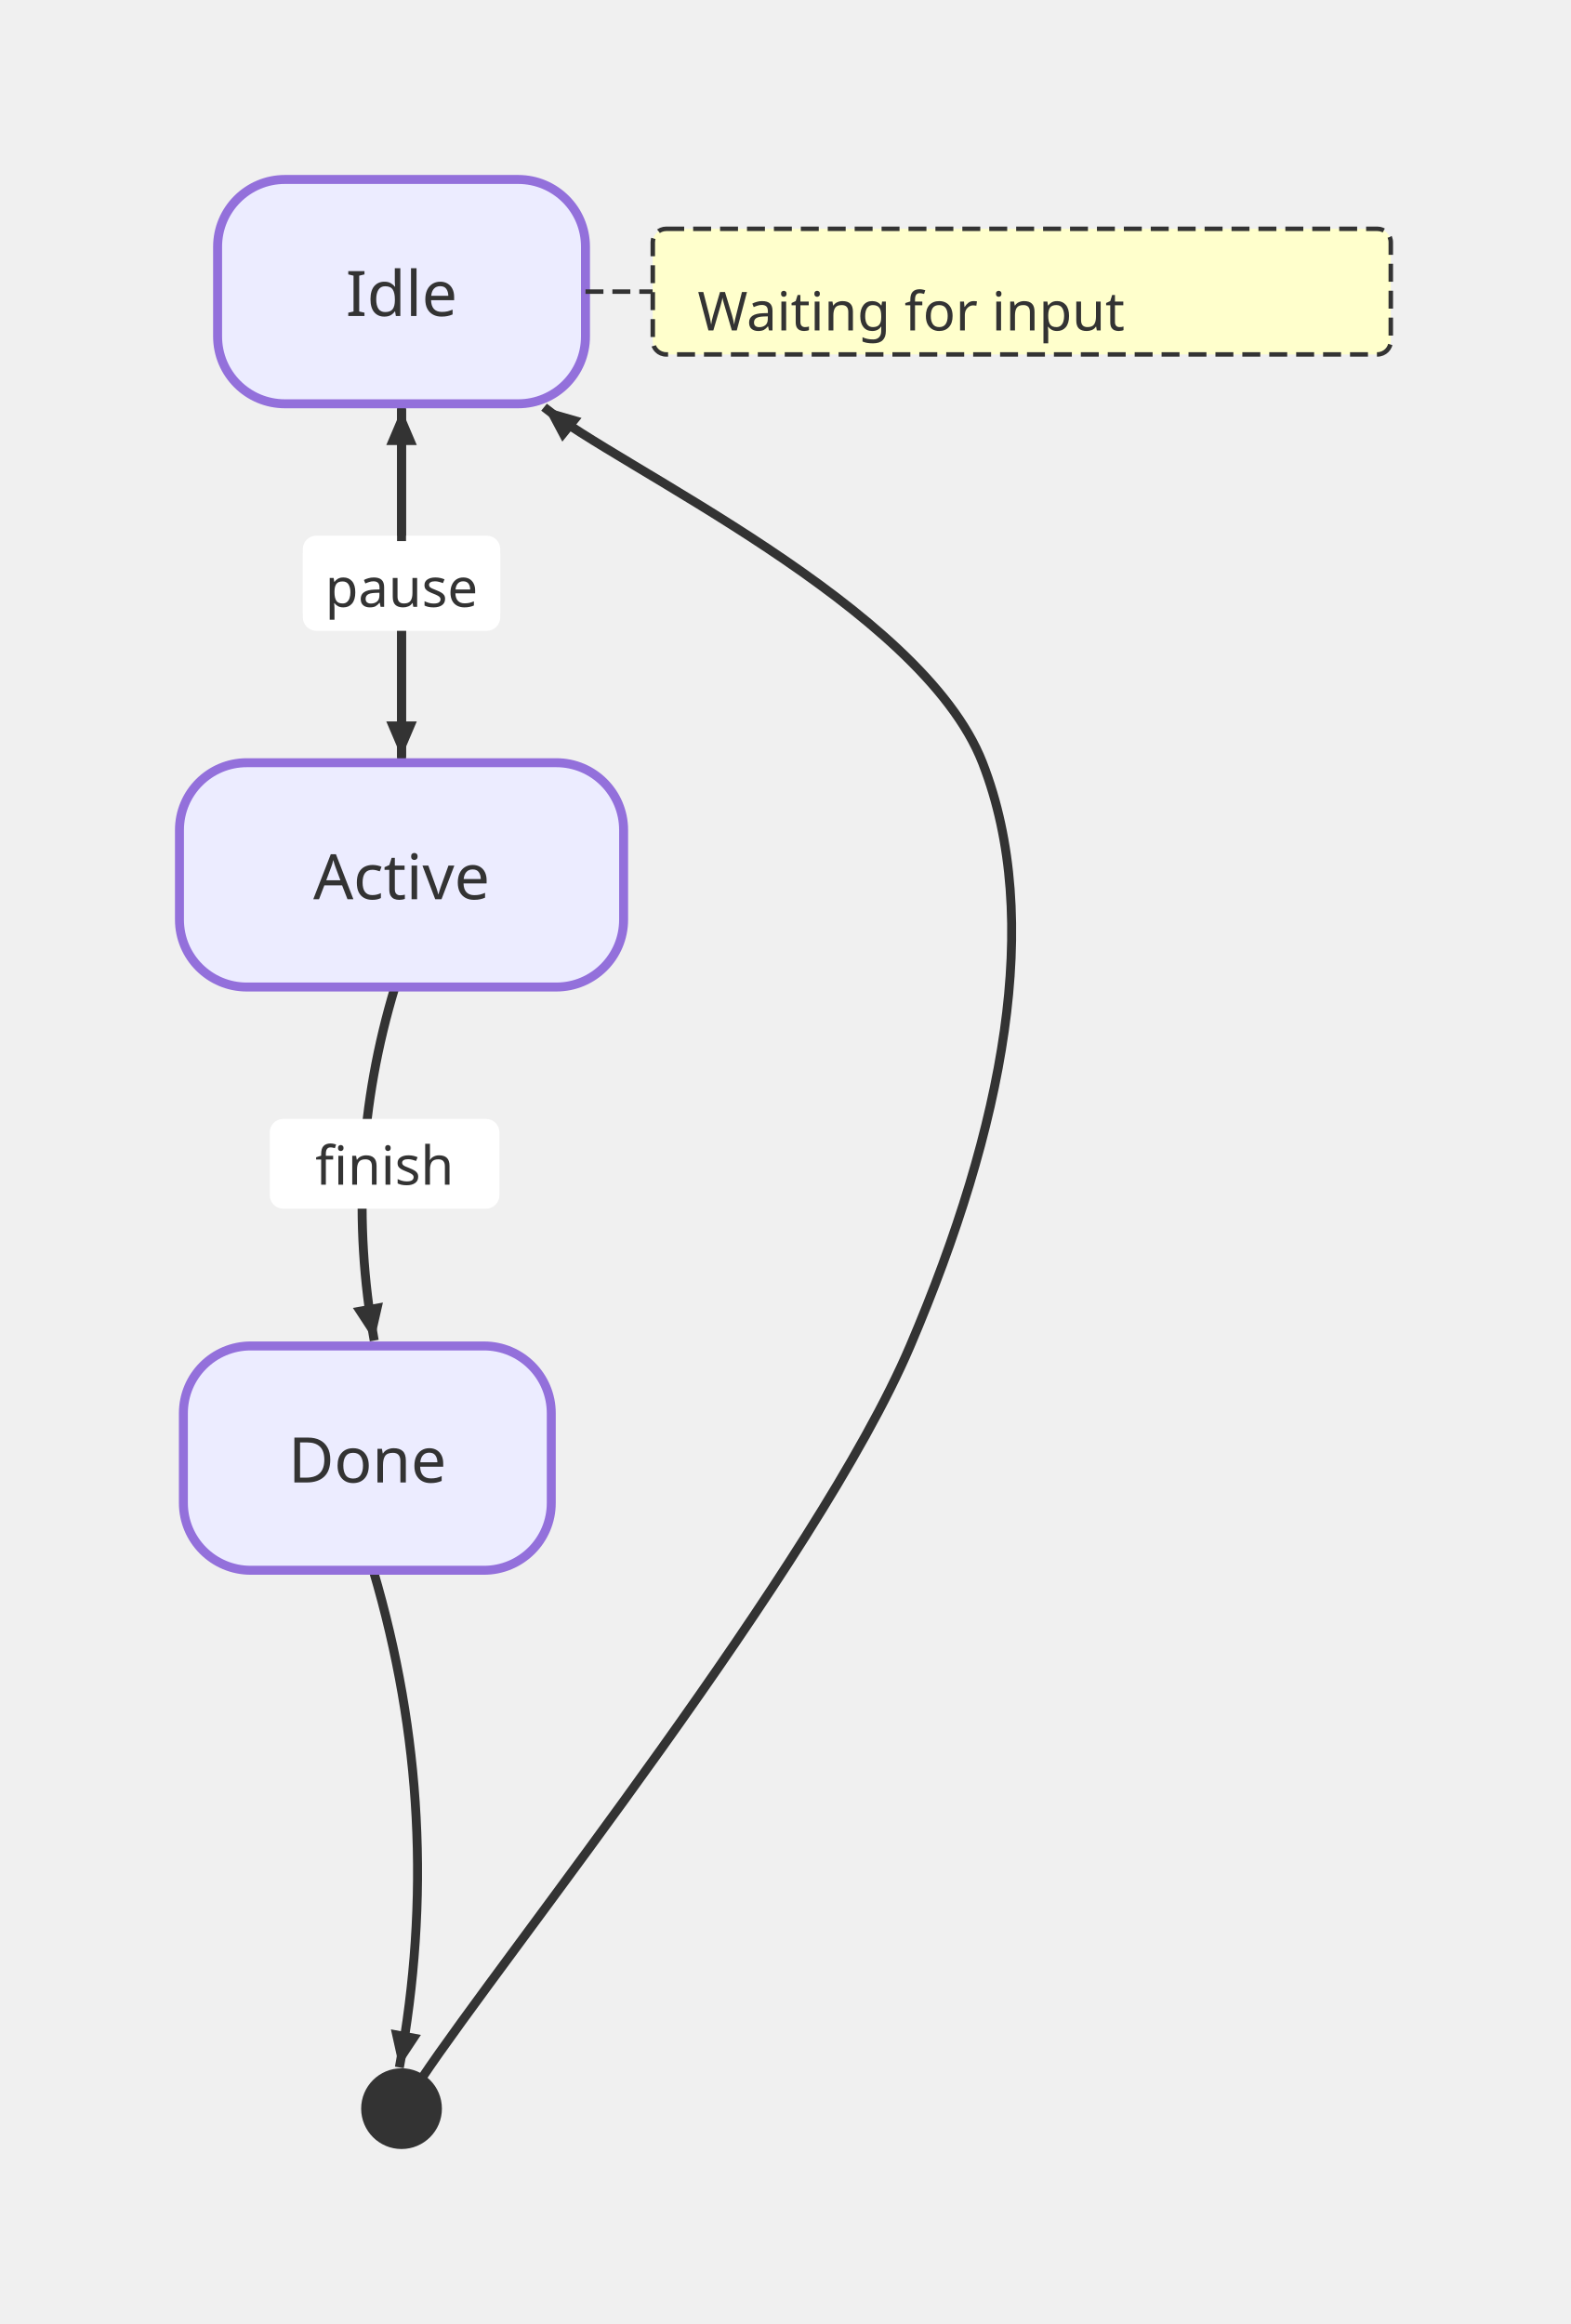
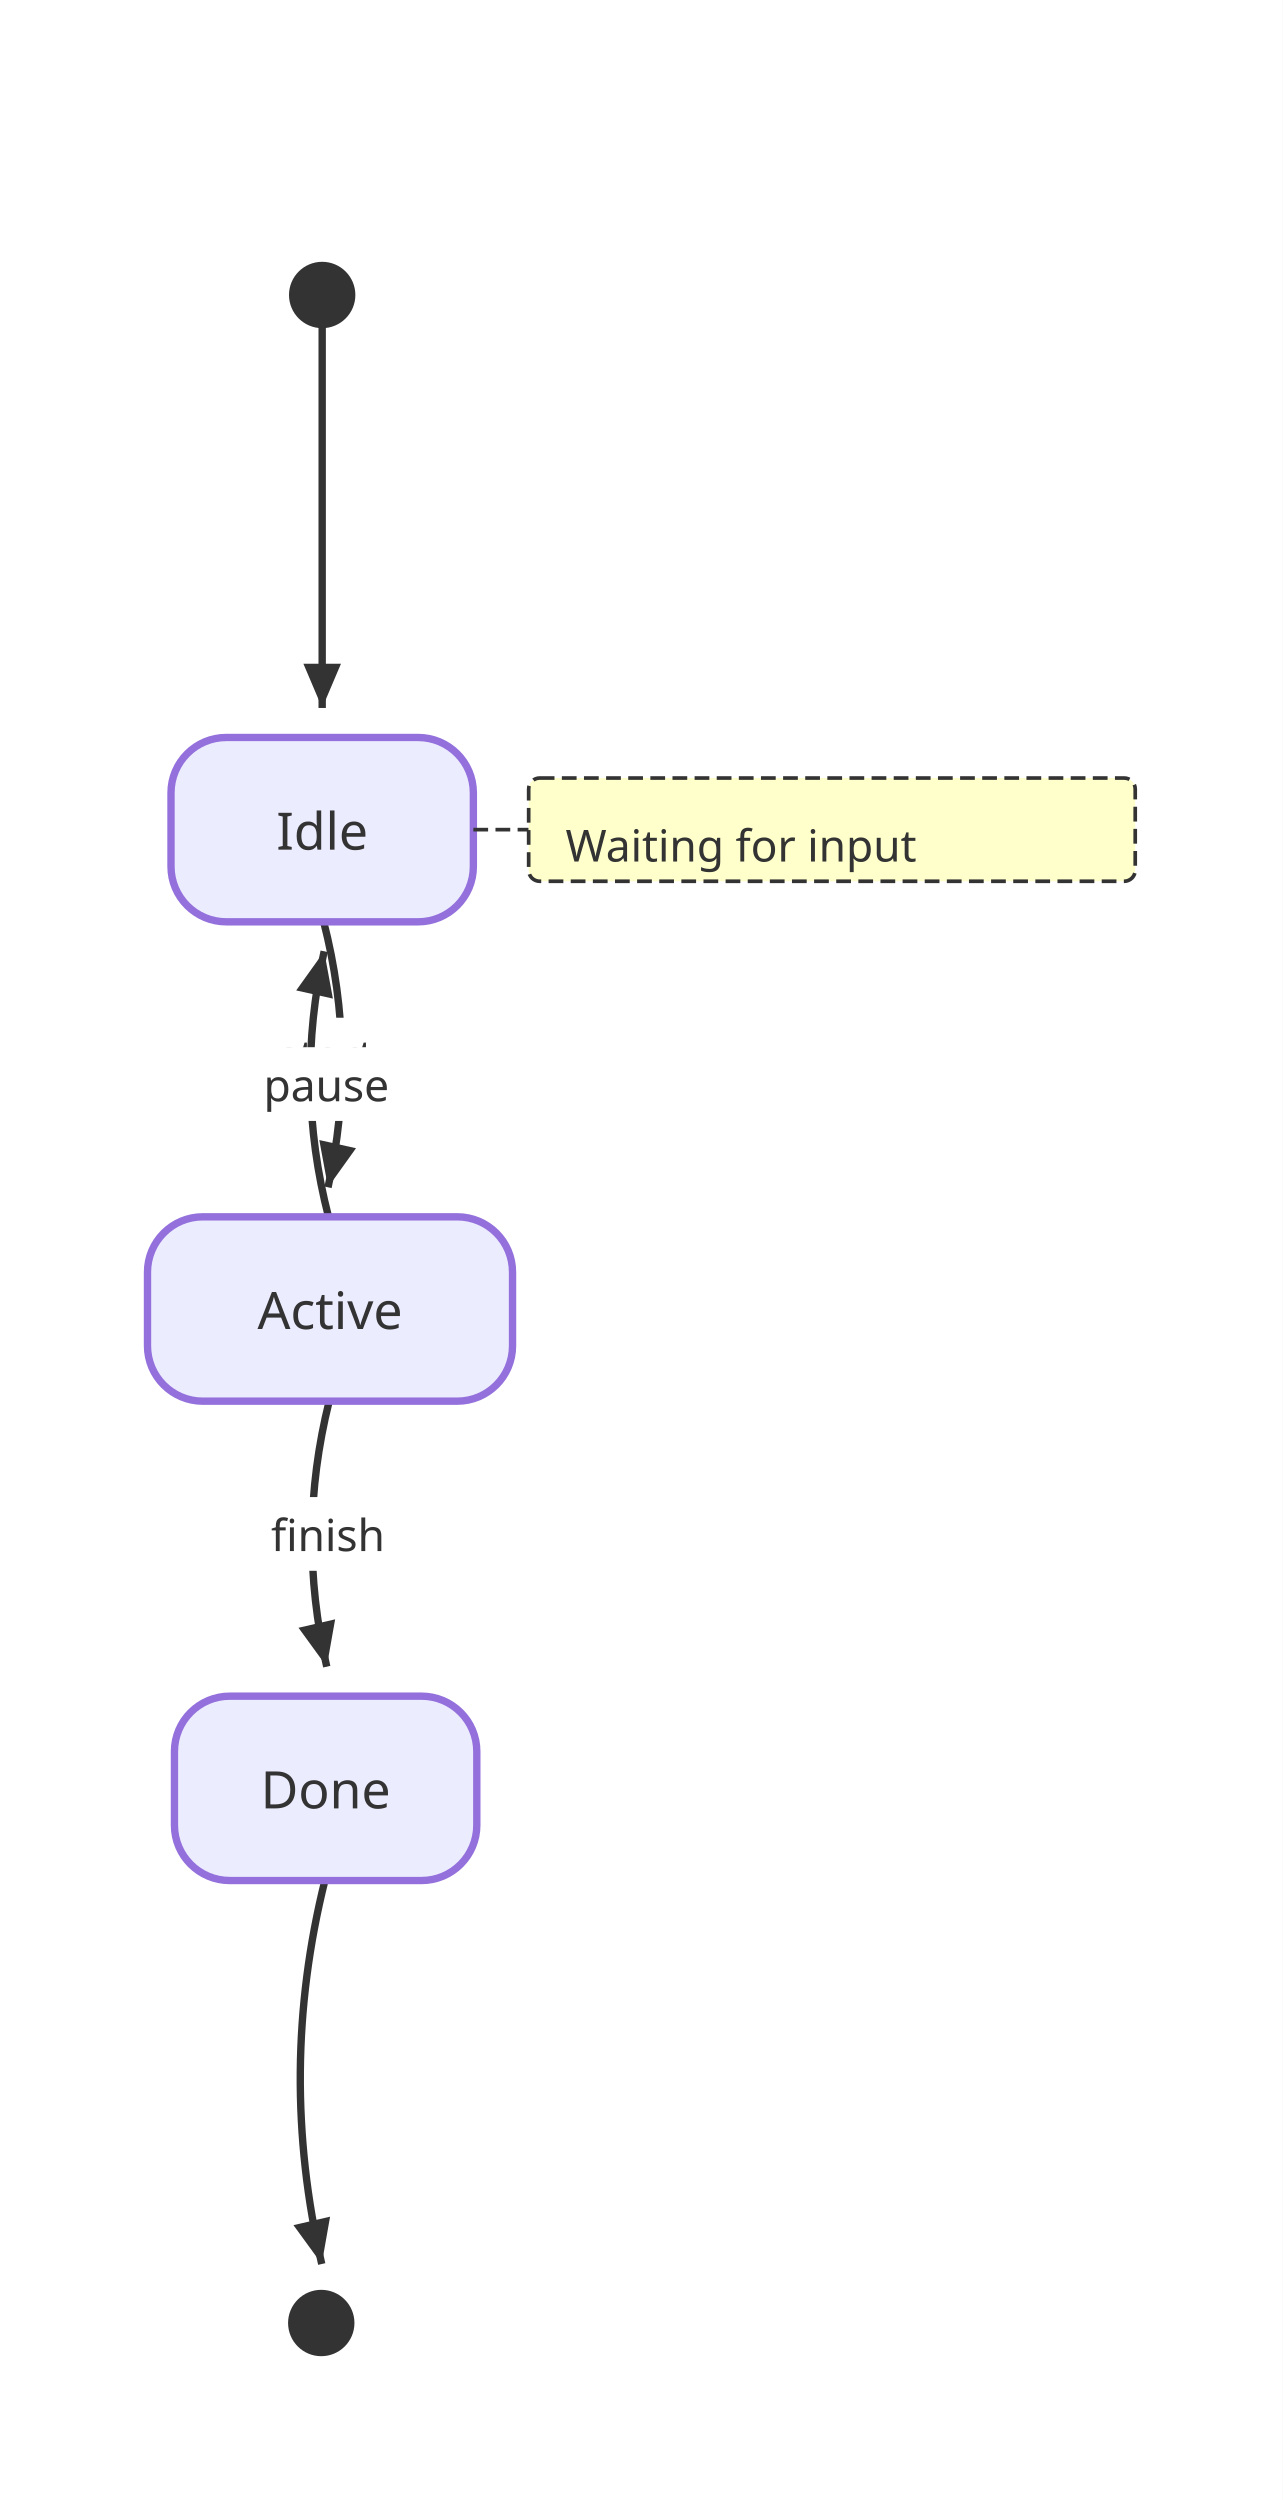
- <svg xmlns="http://www.w3.org/2000/svg" width="350" height="518" viewBox="0 0 350 518">
+ <svg xmlns="http://www.w3.org/2000/svg" width="347.875" height="678" viewBox="0 0 347.875 678">
  <defs>
-     <marker id="arrowhead" markerWidth="8" markerHeight="6.8" refX="8" refY="3.4" orient="auto" markerUnits="userSpaceOnUse">
-       <polygon class="arrowhead" points="0 0, 8 3.4, 0 6.8" />
+     <marker id="arrowhead" markerWidth="12" markerHeight="10.2" refX="12" refY="5.1" orient="auto" markerUnits="userSpaceOnUse">
+       <polygon class="arrowhead" points="0 0, 12 5.1, 0 10.2" />
    </marker>
  </defs>
  <style>
:root {
  --mermoid-background: #ffffff;
  --mermoid-edge-label-bg: #ffffff;
  --mermoid-font-family: sans-serif;
  --mermoid-font-size: 14px;
  --mermoid-line: #333;
  --mermoid-main-bkg: #ECECFF;
  --mermoid-node-border: #9370DB;
  --mermoid-note-bg: #ffffcc;
  --mermoid-note-border: #333333;
  --mermoid-note-text: #333333;
  --mermoid-primary: #1f77b4;
  --mermoid-primary-border: #1a5a8a;
  --mermoid-primary-text: #333;
  --mermoid-secondary: #ffffde;
  --mermoid-secondary-border: #aaaa33;
  --mermoid-secondary-text: #333;
  --mermoid-tertiary: #f4f4f4;
  --mermoid-tertiary-border: #cccccc;
  --mermoid-tertiary-text: #333;
  --mermoid-text: #333;
+ }
+ .diagram-bg {
+   fill: #ffffff;
+   stroke: none;
}
.node-shape {
  fill: #ECECFF;
  stroke: #9370DB;
  stroke-width: 2;
}
.node-label {
  fill: #333;
  font-family: sans-serif;
  font-size: 14px;
}
.edge-line {
  stroke: #333;
  stroke-width: 2;
}
.edge-label {
  fill: #333;
  font-family: sans-serif;
  font-size: 12px;
}
.edge-label-bg {
  fill: #ffffff;
}
.note-rect {
  fill: #ffffcc;
  stroke: #333333;
  stroke-width: 1;
  stroke-dasharray: 4,2;
}
.note-text {
  fill: #333333;
  font-family: sans-serif;
  font-size: 12px;
}
.note-connector {
  stroke: #333333;
  stroke-width: 1;
  stroke-dasharray: 4,2;
}
.subgraph-rect {
  fill: none;
  stroke: #9370DB;
  stroke-width: 1;
  stroke-dasharray: 6,3;
}
.subgraph-label {
  fill: #333;
  font-family: sans-serif;
  font-size: 14px;
}
.edge-thick .edge-line {
  stroke-width: 3;
}
.edge-dotted .edge-line {
  stroke-dasharray: 5,5;
}
.edge-dotted-open .edge-line {
  stroke-dasharray: 5,5;
}
.arrowhead {
  fill: #333;
}
.start-end .node-shape {
  fill: #333;
  stroke: #333;
}
</style>
+   <rect class="diagram-bg" x="0" y="0" width="347.875" height="678" />
  <g class="edge edge-arrow" id="edge-[*]-Idle-0" data-from="[*]" data-to="Idle">
-     <path class="edge-line" d="M93.939,463.344 C112.095,436.12 182.031,348.891 202.875,300 C223.719,251.109 232.602,204.874 219,170 C205.398,135.126 137.555,103.963 121.265,90.756" fill="none" marker-end="url(#arrowhead)" />
+     <path class="edge-line" d="M87.375,88 L87.375,192" fill="none" marker-end="url(#arrowhead)" />
  </g>
  <g class="edge edge-arrow" id="edge-Idle-Active-0" data-from="Idle" data-to="Active">
-     <path class="edge-line" d="M89.5,90 L89.5,168.8" fill="none" marker-end="url(#arrowhead)" />
-     <rect class="edge-label-bg" x="67.5" y="119.4" width="44" height="20" rx="3" ry="3" />
-     <text class="edge-label" x="89.5" y="129.4" text-anchor="middle" dominant-baseline="central">start</text>
+     <path class="edge-line" d="M87.784,250 Q97.012,285.859 88.961,322.001" fill="none" marker-end="url(#arrowhead)" />
+     <rect class="edge-label-bg" x="66.372" y="276.001" width="44" height="20" rx="3" ry="3" />
+     <text class="edge-label" x="88.372" y="286.001" text-anchor="middle" dominant-baseline="central">start</text>
  </g>
  <g class="edge edge-arrow" id="edge-Active-Idle-0" data-from="Active" data-to="Idle">
-     <path class="edge-line" d="M89.5,170 L89.5,91.2" fill="none" marker-end="url(#arrowhead)" />
-     <rect class="edge-label-bg" x="67.5" y="120.6" width="44" height="20" rx="3" ry="3" />
-     <text class="edge-label" x="89.5" y="130.6" text-anchor="middle" dominant-baseline="central">pause</text>
+     <path class="edge-line" d="M89.091,330 Q79.863,294.141 87.914,257.999" fill="none" marker-end="url(#arrowhead)" />
+     <rect class="edge-label-bg" x="66.503" y="283.999" width="44" height="20" rx="3" ry="3" />
+     <text class="edge-label" x="88.503" y="293.999" text-anchor="middle" dominant-baseline="central">pause</text>
  </g>
  <g class="edge edge-arrow" id="edge-Active-Done-0" data-from="Active" data-to="Done">
-     <path class="edge-line" d="M88.034,220 Q76.266,258.846 83.412,298.802" fill="none" marker-end="url(#arrowhead)" />
-     <rect class="edge-label-bg" x="60.123" y="249.401" width="51.2" height="20" rx="3" ry="3" />
-     <text class="edge-label" x="85.723" y="259.401" text-anchor="middle" dominant-baseline="central">finish</text>
+     <path class="edge-line" d="M89.272,380 Q80.303,415.921 88.614,452" fill="none" marker-end="url(#arrowhead)" />
+     <rect class="edge-label-bg" x="63.343" y="406" width="51.2" height="20" rx="3" ry="3" />
+     <text class="edge-label" x="88.943" y="416" text-anchor="middle" dominant-baseline="central">finish</text>
  </g>
-   <g class="edge edge-arrow" id="edge-Done-[*]-0" data-from="Done" data-to="[*]">
-     <path class="edge-line" d="M83.19,350 Q99.401,404.707 89.017,460.813" fill="none" marker-end="url(#arrowhead)" />
+   <g class="edge edge-arrow" id="edge-Done-[*]-end-0" data-from="Done" data-to="[*]-end">
+     <path class="edge-line" d="M88.108,510 Q75.202,561.898 87.256,614.001" fill="none" marker-end="url(#arrowhead)" />
+   </g>
+   <g class="node node-circle start-end" id="node-[*]">
+     <circle class="node-shape" cx="87.375" cy="80" r="8" />
  </g>
  <g class="node node-round" id="node-Idle">
-     <rect class="node-shape" x="48.5" y="40" width="82" height="50" rx="15" ry="15" />
-     <text class="node-label" x="89.5" y="65" text-anchor="middle" dominant-baseline="central">Idle</text>
+     <rect class="node-shape" x="46.375" y="200" width="82" height="50" rx="15" ry="15" />
+     <text class="node-label" x="87.375" y="225" text-anchor="middle" dominant-baseline="central">Idle</text>
  </g>
  <g class="node node-round" id="node-Active">
-     <rect class="node-shape" x="40" y="170" width="99" height="50" rx="15" ry="15" />
-     <text class="node-label" x="89.5" y="195" text-anchor="middle" dominant-baseline="central">Active</text>
+     <rect class="node-shape" x="40" y="330" width="99" height="50" rx="15" ry="15" />
+     <text class="node-label" x="89.5" y="355" text-anchor="middle" dominant-baseline="central">Active</text>
  </g>
  <g class="node node-round" id="node-Done">
-     <rect class="node-shape" x="40.875" y="300" width="82" height="50" rx="15" ry="15" />
-     <text class="node-label" x="81.875" y="325" text-anchor="middle" dominant-baseline="central">Done</text>
+     <rect class="node-shape" x="47.312" y="460" width="82" height="50" rx="15" ry="15" />
+     <text class="node-label" x="88.312" y="485" text-anchor="middle" dominant-baseline="central">Done</text>
  </g>
-   <g class="node node-circle start-end" id="node-[*]">
-     <circle class="node-shape" cx="89.5" cy="470" r="8" />
+   <g class="node node-circle start-end" id="node-[*]-end">
+     <circle class="node-shape" cx="87.125" cy="630" r="8" />
  </g>
  <g class="note" id="note-Idle-0">
-     <line class="note-connector" x1="130.5" y1="65" x2="145.5" y2="65" />
-     <rect class="note-rect" x="145.5" y="51" width="164.5" height="28" rx="3" ry="3" />
-     <text class="note-text" x="155.5" y="69" text-anchor="start" dominant-baseline="central">Waiting for input</text>
+     <line class="note-connector" x1="128.375" y1="225" x2="143.375" y2="225" />
+     <rect class="note-rect" x="143.375" y="211" width="164.5" height="28" rx="3" ry="3" />
+     <text class="note-text" x="153.375" y="229" text-anchor="start" dominant-baseline="central">Waiting for input</text>
  </g>
</svg>
